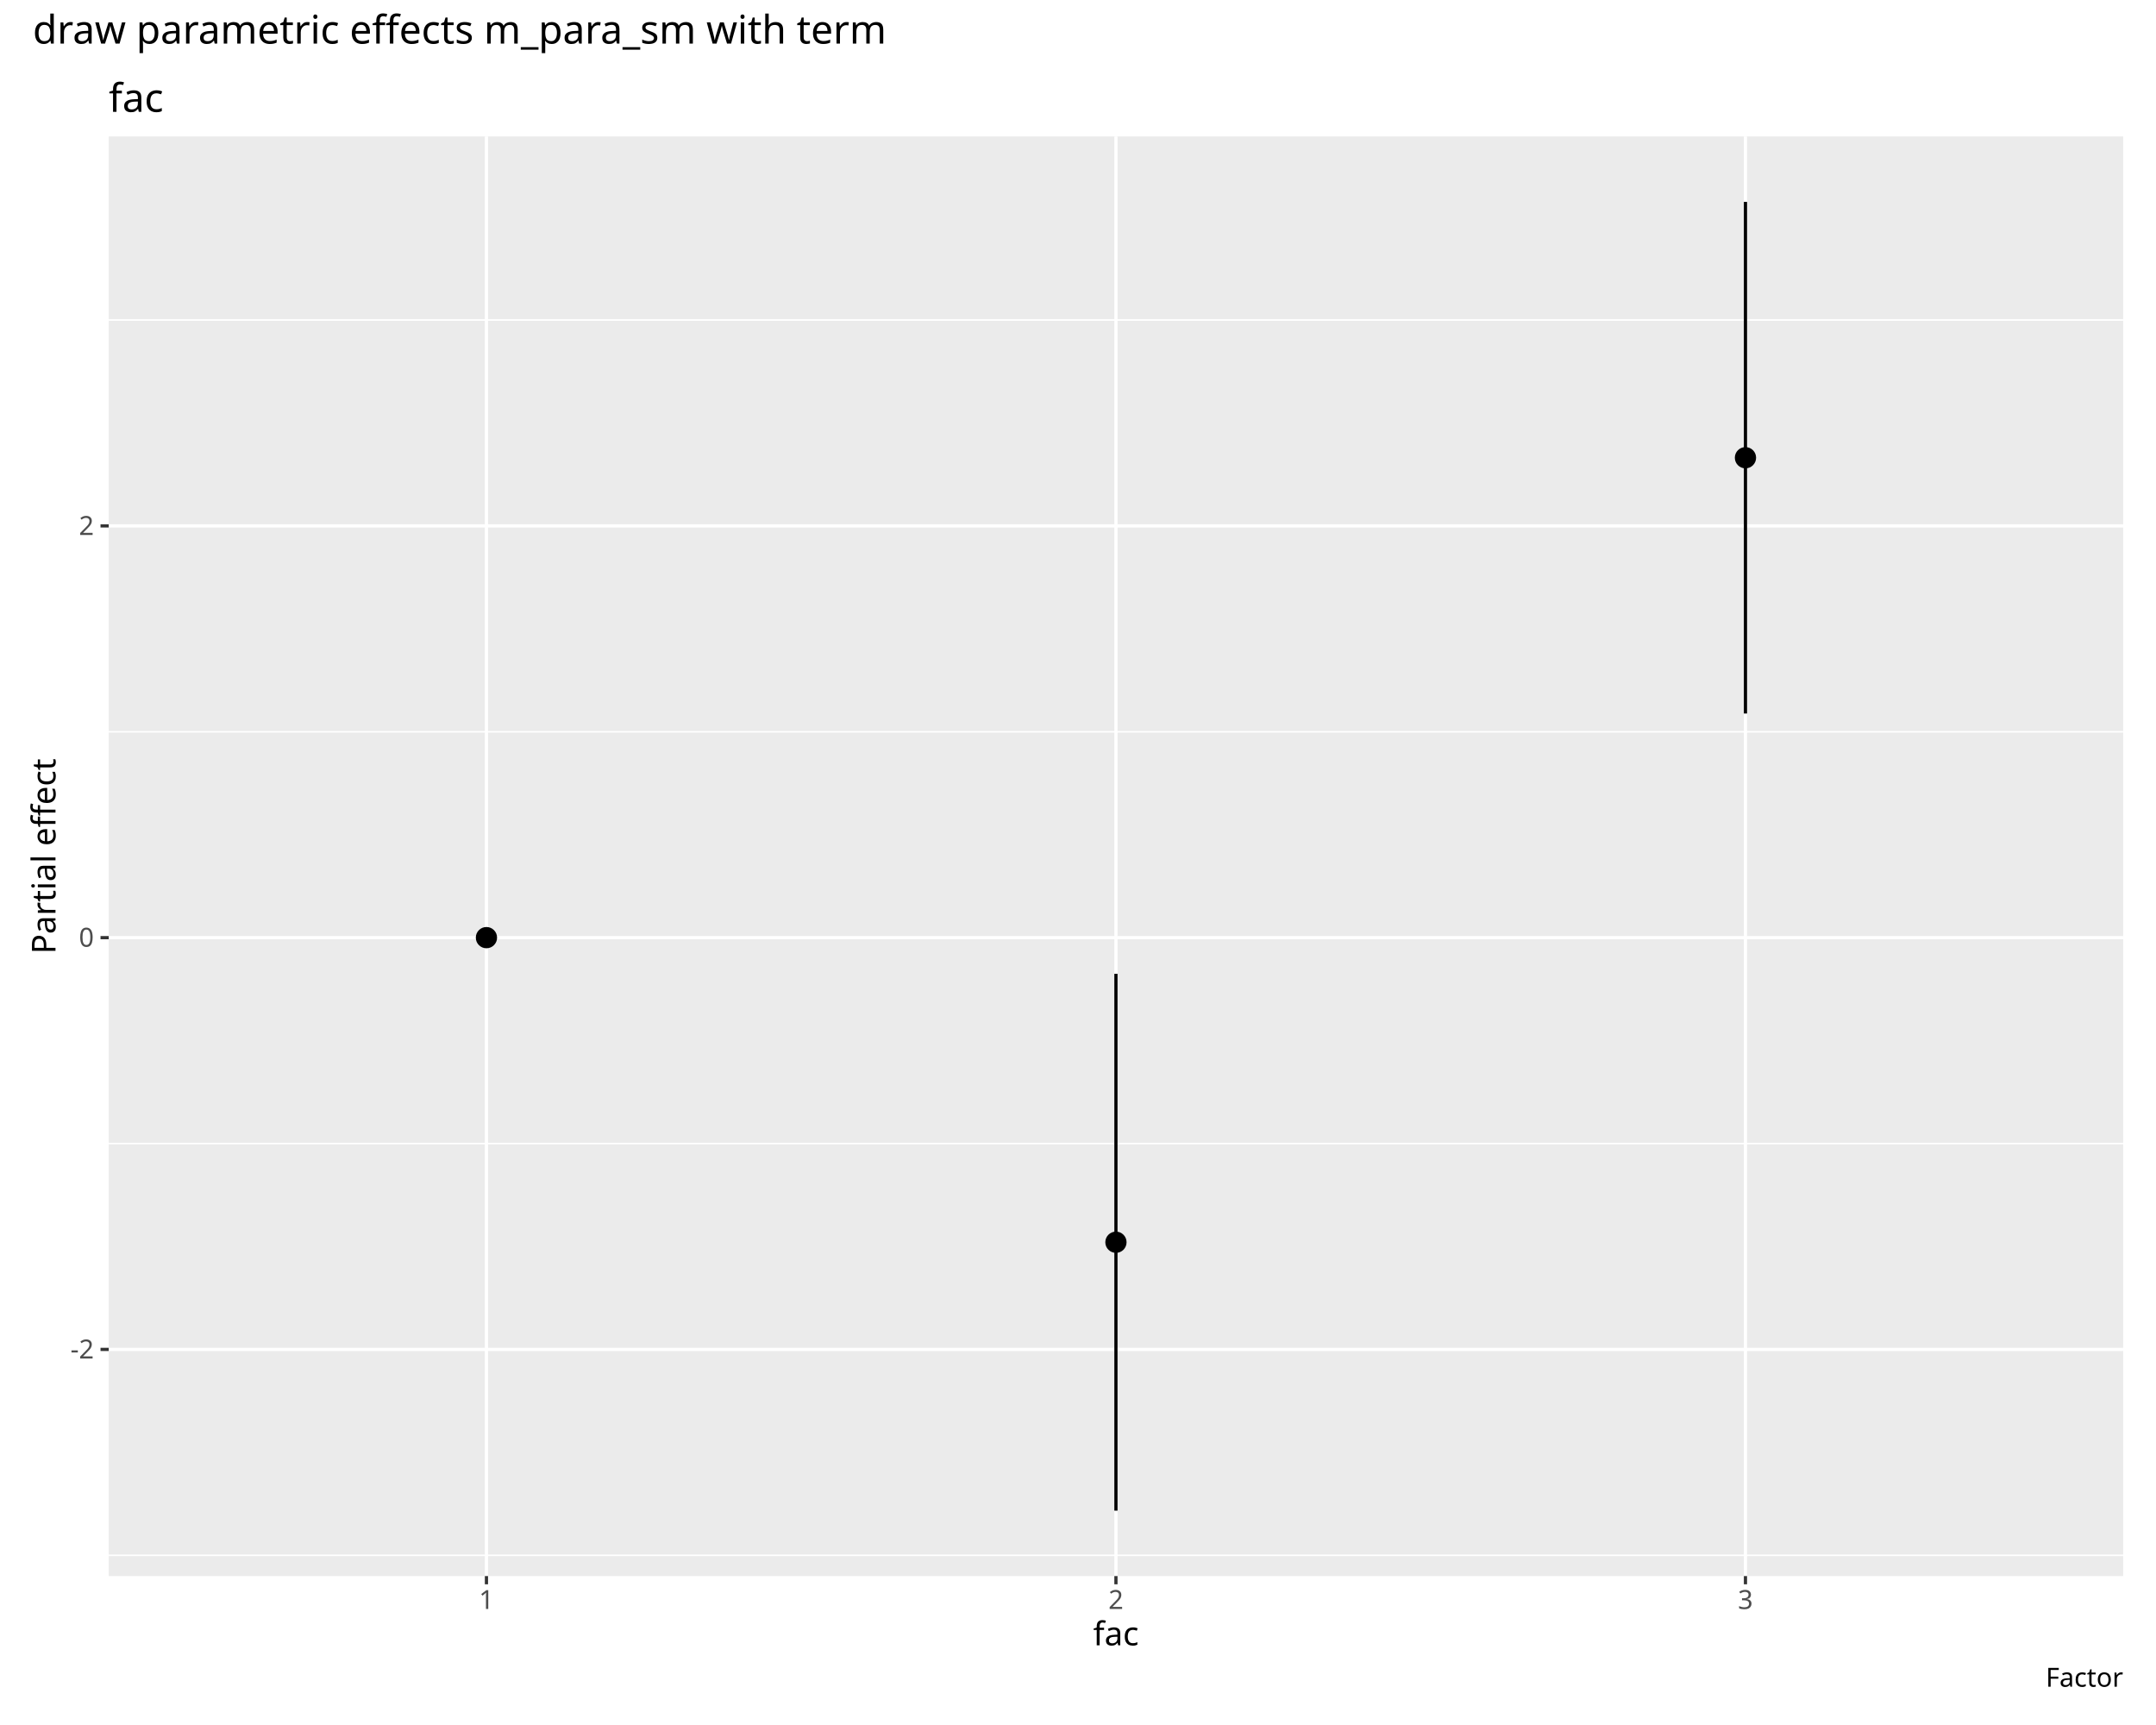
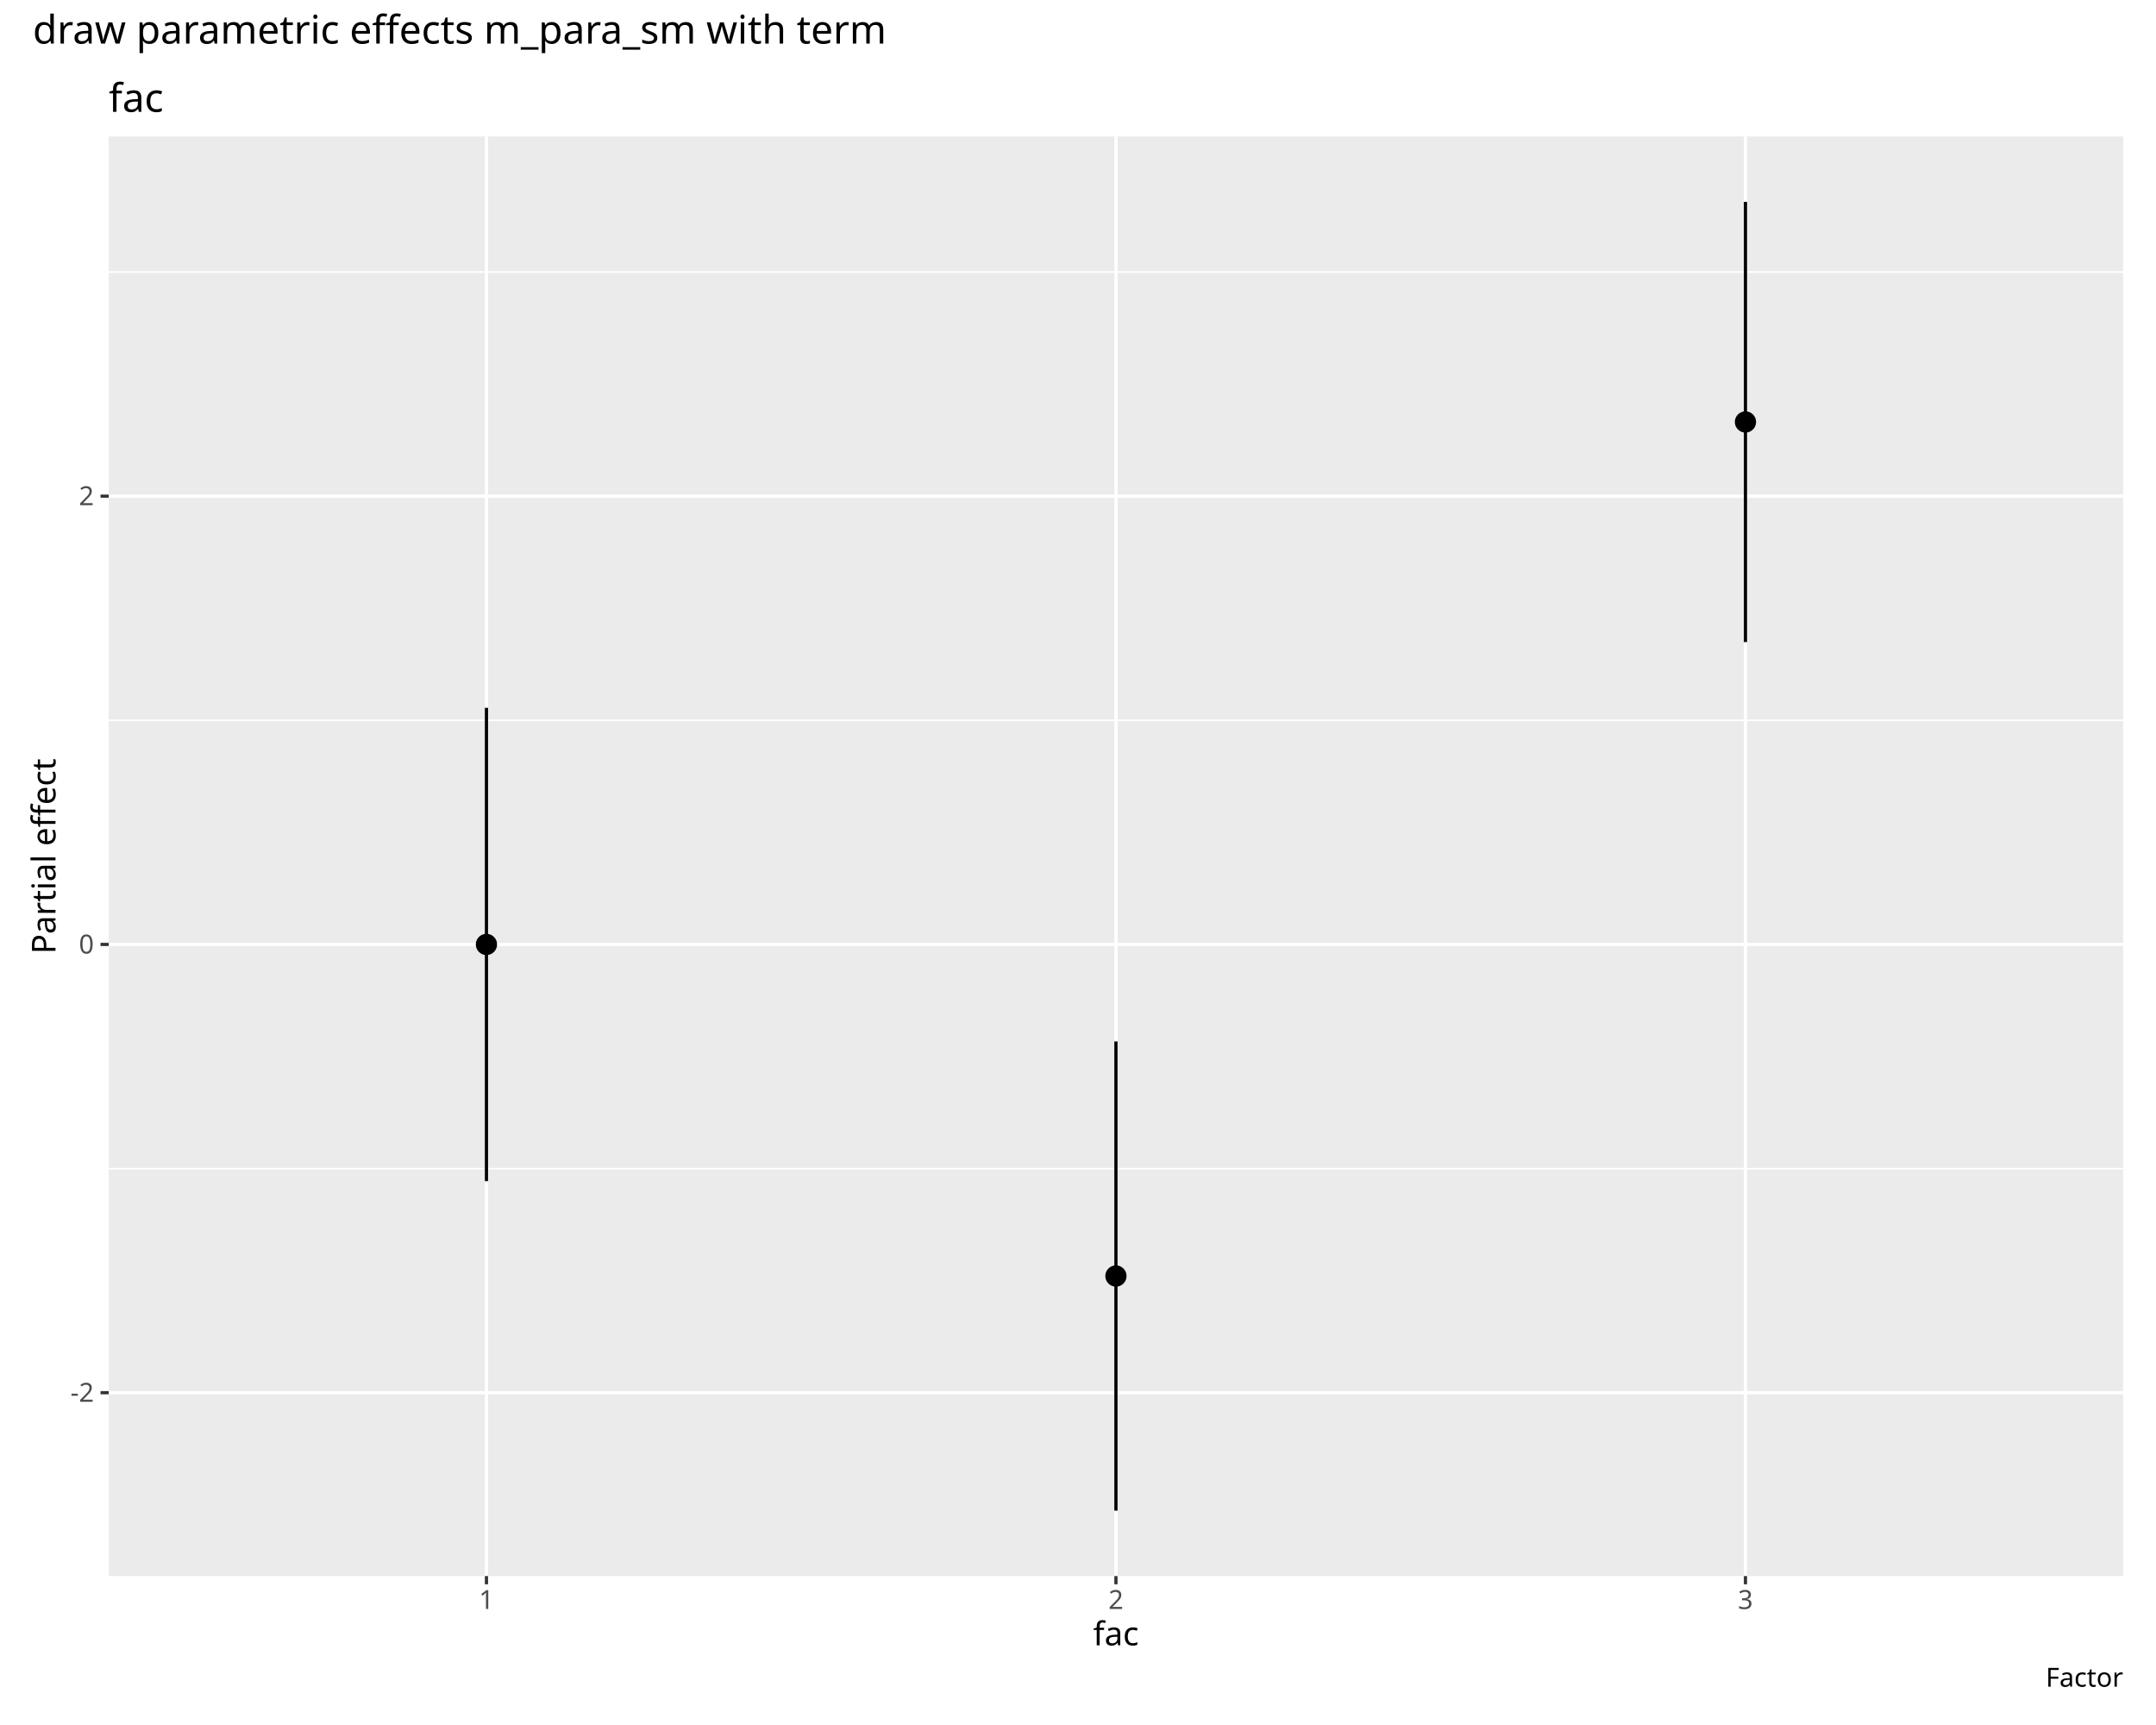
<svg xmlns="http://www.w3.org/2000/svg" class="svglite" data-engine-version="2.0" width="720.00pt" height="576.00pt" viewBox="0 0 720.00 576.00">
  <defs>
    <style type="text/css">
    .svglite line, .svglite polyline, .svglite polygon, .svglite path, .svglite rect, .svglite circle {
      fill: none;
      stroke: #000000;
      stroke-linecap: round;
      stroke-linejoin: round;
      stroke-miterlimit: 10.00;
    }
  </style>
  </defs>
  <rect width="100%" height="100%" style="stroke: none; fill: #FFFFFF;" />
  <defs>
    <clipPath id="cpMC4wMHw3MjAuMDB8MC4wMHw1NzYuMDA=">
      <rect x="0.00" y="0.00" width="720.00" height="576.00" />
    </clipPath>
  </defs>
  <g clip-path="url(#cpMC4wMHw3MjAuMDB8MC4wMHw1NzYuMDA=)">
    <rect x="0.00" y="0.00" width="720.00" height="576.00" style="stroke-width: 1.07; stroke: #FFFFFF; fill: #FFFFFF;" />
  </g>
  <defs>
    <clipPath id="cpMzYuMzF8NzA5LjA0fDQ1LjU3fDUyNi4yNw==">
      <rect x="36.31" y="45.57" width="672.73" height="480.70" />
    </clipPath>
  </defs>
  <g clip-path="url(#cpMzYuMzF8NzA5LjA0fDQ1LjU3fDUyNi4yNw==)">
</g>
  <g clip-path="url(#cpMC4wMHw3MjAuMDB8MC4wMHw1NzYuMDA=)">
</g>
  <defs>
    <clipPath id="cpNS40OHw3MTQuNTJ8MjIuNzh8NTcwLjUy">
      <rect x="5.48" y="22.78" width="709.04" height="547.74" />
    </clipPath>
  </defs>
  <g clip-path="url(#cpNS40OHw3MTQuNTJ8MjIuNzh8NTcwLjUy)">
    <rect x="5.48" y="22.78" width="709.04" height="547.74" style="stroke-width: 1.07; stroke: #FFFFFF; fill: #FFFFFF;" />
  </g>
  <g clip-path="url(#cpMC4wMHw3MjAuMDB8MC4wMHw1NzYuMDA=)">
</g>
  <g clip-path="url(#cpMzYuMzF8NzA5LjA0fDQ1LjU3fDUyNi4yNw==)">
    <rect x="36.31" y="45.57" width="672.73" height="480.70" style="stroke-width: 1.07; stroke: none; fill: #EBEBEB;" />
-     <polyline points="36.31,519.34 709.04,519.34 " style="stroke-width: 0.53; stroke: #FFFFFF; stroke-linecap: butt;" />
-     <polyline points="36.31,381.84 709.04,381.84 " style="stroke-width: 0.53; stroke: #FFFFFF; stroke-linecap: butt;" />
-     <polyline points="36.31,244.35 709.04,244.35 " style="stroke-width: 0.53; stroke: #FFFFFF; stroke-linecap: butt;" />
-     <polyline points="36.31,106.85 709.04,106.85 " style="stroke-width: 0.53; stroke: #FFFFFF; stroke-linecap: butt;" />
-     <polyline points="36.31,450.59 709.04,450.59 " style="stroke-width: 1.07; stroke: #FFFFFF; stroke-linecap: butt;" />
-     <polyline points="36.31,313.09 709.04,313.09 " style="stroke-width: 1.07; stroke: #FFFFFF; stroke-linecap: butt;" />
-     <polyline points="36.31,175.60 709.04,175.60 " style="stroke-width: 1.07; stroke: #FFFFFF; stroke-linecap: butt;" />
+     <polyline points="36.31,390.21 709.04,390.21 " style="stroke-width: 0.53; stroke: #FFFFFF; stroke-linecap: butt;" />
+     <polyline points="36.31,240.52 709.04,240.52 " style="stroke-width: 0.53; stroke: #FFFFFF; stroke-linecap: butt;" />
+     <polyline points="36.31,90.83 709.04,90.83 " style="stroke-width: 0.53; stroke: #FFFFFF; stroke-linecap: butt;" />
+     <polyline points="36.31,465.05 709.04,465.05 " style="stroke-width: 1.07; stroke: #FFFFFF; stroke-linecap: butt;" />
+     <polyline points="36.31,315.36 709.04,315.36 " style="stroke-width: 1.07; stroke: #FFFFFF; stroke-linecap: butt;" />
+     <polyline points="36.31,165.68 709.04,165.68 " style="stroke-width: 1.07; stroke: #FFFFFF; stroke-linecap: butt;" />
    <polyline points="162.45,526.27 162.45,45.57 " style="stroke-width: 1.07; stroke: #FFFFFF; stroke-linecap: butt;" />
    <polyline points="372.67,526.27 372.67,45.57 " style="stroke-width: 1.07; stroke: #FFFFFF; stroke-linecap: butt;" />
    <polyline points="582.90,526.27 582.90,45.57 " style="stroke-width: 1.07; stroke: #FFFFFF; stroke-linecap: butt;" />
-     <line x1="162.45" y1="313.09" x2="162.45" y2="313.09" style="stroke-width: 1.07; stroke-linecap: butt;" />
-     <line x1="582.90" y1="238.26" x2="582.90" y2="67.42" style="stroke-width: 1.07; stroke-linecap: butt;" />
-     <line x1="372.67" y1="504.42" x2="372.67" y2="325.18" style="stroke-width: 1.07; stroke-linecap: butt;" />
-     <circle cx="162.45" cy="313.09" r="2.84" style="stroke-width: 1.42; fill: #000000;" />
-     <circle cx="582.90" cy="152.84" r="2.84" style="stroke-width: 1.42; fill: #000000;" />
-     <circle cx="372.67" cy="414.80" r="2.84" style="stroke-width: 1.42; fill: #000000;" />
+     <line x1="162.45" y1="394.38" x2="162.45" y2="236.35" style="stroke-width: 1.07; stroke-linecap: butt;" />
+     <line x1="582.90" y1="214.38" x2="582.90" y2="67.42" style="stroke-width: 1.07; stroke-linecap: butt;" />
+     <line x1="372.67" y1="504.42" x2="372.67" y2="347.75" style="stroke-width: 1.07; stroke-linecap: butt;" />
+     <circle cx="162.45" cy="315.36" r="2.84" style="stroke-width: 1.42; fill: #000000;" />
+     <circle cx="582.90" cy="140.90" r="2.84" style="stroke-width: 1.42; fill: #000000;" />
+     <circle cx="372.67" cy="426.08" r="2.84" style="stroke-width: 1.42; fill: #000000;" />
  </g>
  <g clip-path="url(#cpMC4wMHw3MjAuMDB8MC4wMHw1NzYuMDA=)">
-     <text x="31.38" y="453.62" text-anchor="end" style="font-size: 8.80px; fill: #4D4D4D; font-family: sans;" textLength="7.82px" lengthAdjust="spacingAndGlyphs">-2</text>
-     <text x="31.38" y="316.12" text-anchor="end" style="font-size: 8.80px; fill: #4D4D4D; font-family: sans;" textLength="4.89px" lengthAdjust="spacingAndGlyphs">0</text>
-     <text x="31.38" y="178.63" text-anchor="end" style="font-size: 8.80px; fill: #4D4D4D; font-family: sans;" textLength="4.89px" lengthAdjust="spacingAndGlyphs">2</text>
-     <polyline points="33.57,450.59 36.31,450.59 " style="stroke-width: 1.07; stroke: #333333; stroke-linecap: butt;" />
-     <polyline points="33.57,313.09 36.31,313.09 " style="stroke-width: 1.07; stroke: #333333; stroke-linecap: butt;" />
-     <polyline points="33.57,175.60 36.31,175.60 " style="stroke-width: 1.07; stroke: #333333; stroke-linecap: butt;" />
+     <text x="31.38" y="468.08" text-anchor="end" style="font-size: 8.80px; fill: #4D4D4D; font-family: sans;" textLength="7.82px" lengthAdjust="spacingAndGlyphs">-2</text>
+     <text x="31.38" y="318.39" text-anchor="end" style="font-size: 8.80px; fill: #4D4D4D; font-family: sans;" textLength="4.89px" lengthAdjust="spacingAndGlyphs">0</text>
+     <text x="31.38" y="168.70" text-anchor="end" style="font-size: 8.80px; fill: #4D4D4D; font-family: sans;" textLength="4.89px" lengthAdjust="spacingAndGlyphs">2</text>
+     <polyline points="33.57,465.05 36.31,465.05 " style="stroke-width: 1.07; stroke: #333333; stroke-linecap: butt;" />
+     <polyline points="33.57,315.36 36.31,315.36 " style="stroke-width: 1.07; stroke: #333333; stroke-linecap: butt;" />
+     <polyline points="33.57,165.68 36.31,165.68 " style="stroke-width: 1.07; stroke: #333333; stroke-linecap: butt;" />
    <polyline points="162.45,529.01 162.45,526.27 " style="stroke-width: 1.07; stroke: #333333; stroke-linecap: butt;" />
    <polyline points="372.67,529.01 372.67,526.27 " style="stroke-width: 1.07; stroke: #333333; stroke-linecap: butt;" />
    <polyline points="582.90,529.01 582.90,526.27 " style="stroke-width: 1.07; stroke: #333333; stroke-linecap: butt;" />
    <text x="162.45" y="537.26" text-anchor="middle" style="font-size: 8.80px; fill: #4D4D4D; font-family: sans;" textLength="4.89px" lengthAdjust="spacingAndGlyphs">1</text>
    <text x="372.67" y="537.26" text-anchor="middle" style="font-size: 8.80px; fill: #4D4D4D; font-family: sans;" textLength="4.89px" lengthAdjust="spacingAndGlyphs">2</text>
    <text x="582.90" y="537.26" text-anchor="middle" style="font-size: 8.80px; fill: #4D4D4D; font-family: sans;" textLength="4.89px" lengthAdjust="spacingAndGlyphs">3</text>
    <text x="372.67" y="549.40" text-anchor="middle" style="font-size: 11.00px; font-family: sans;" textLength="14.68px" lengthAdjust="spacingAndGlyphs">fac</text>
    <text transform="translate(18.53,285.92) rotate(-90)" text-anchor="middle" style="font-size: 11.00px; font-family: sans;" textLength="61.14px" lengthAdjust="spacingAndGlyphs">Partial effect</text>
    <text x="36.31" y="37.35" style="font-size: 13.20px; font-family: sans;" textLength="17.61px" lengthAdjust="spacingAndGlyphs">fac</text>
    <text x="709.04" y="563.21" text-anchor="end" style="font-size: 8.80px; font-family: sans;" textLength="24.94px" lengthAdjust="spacingAndGlyphs">Factor</text>
    <text x="10.96" y="14.56" style="font-size: 13.20px; font-family: sans;" textLength="267.80px" lengthAdjust="spacingAndGlyphs">draw parametric effects m_para_sm with term</text>
  </g>
</svg>
